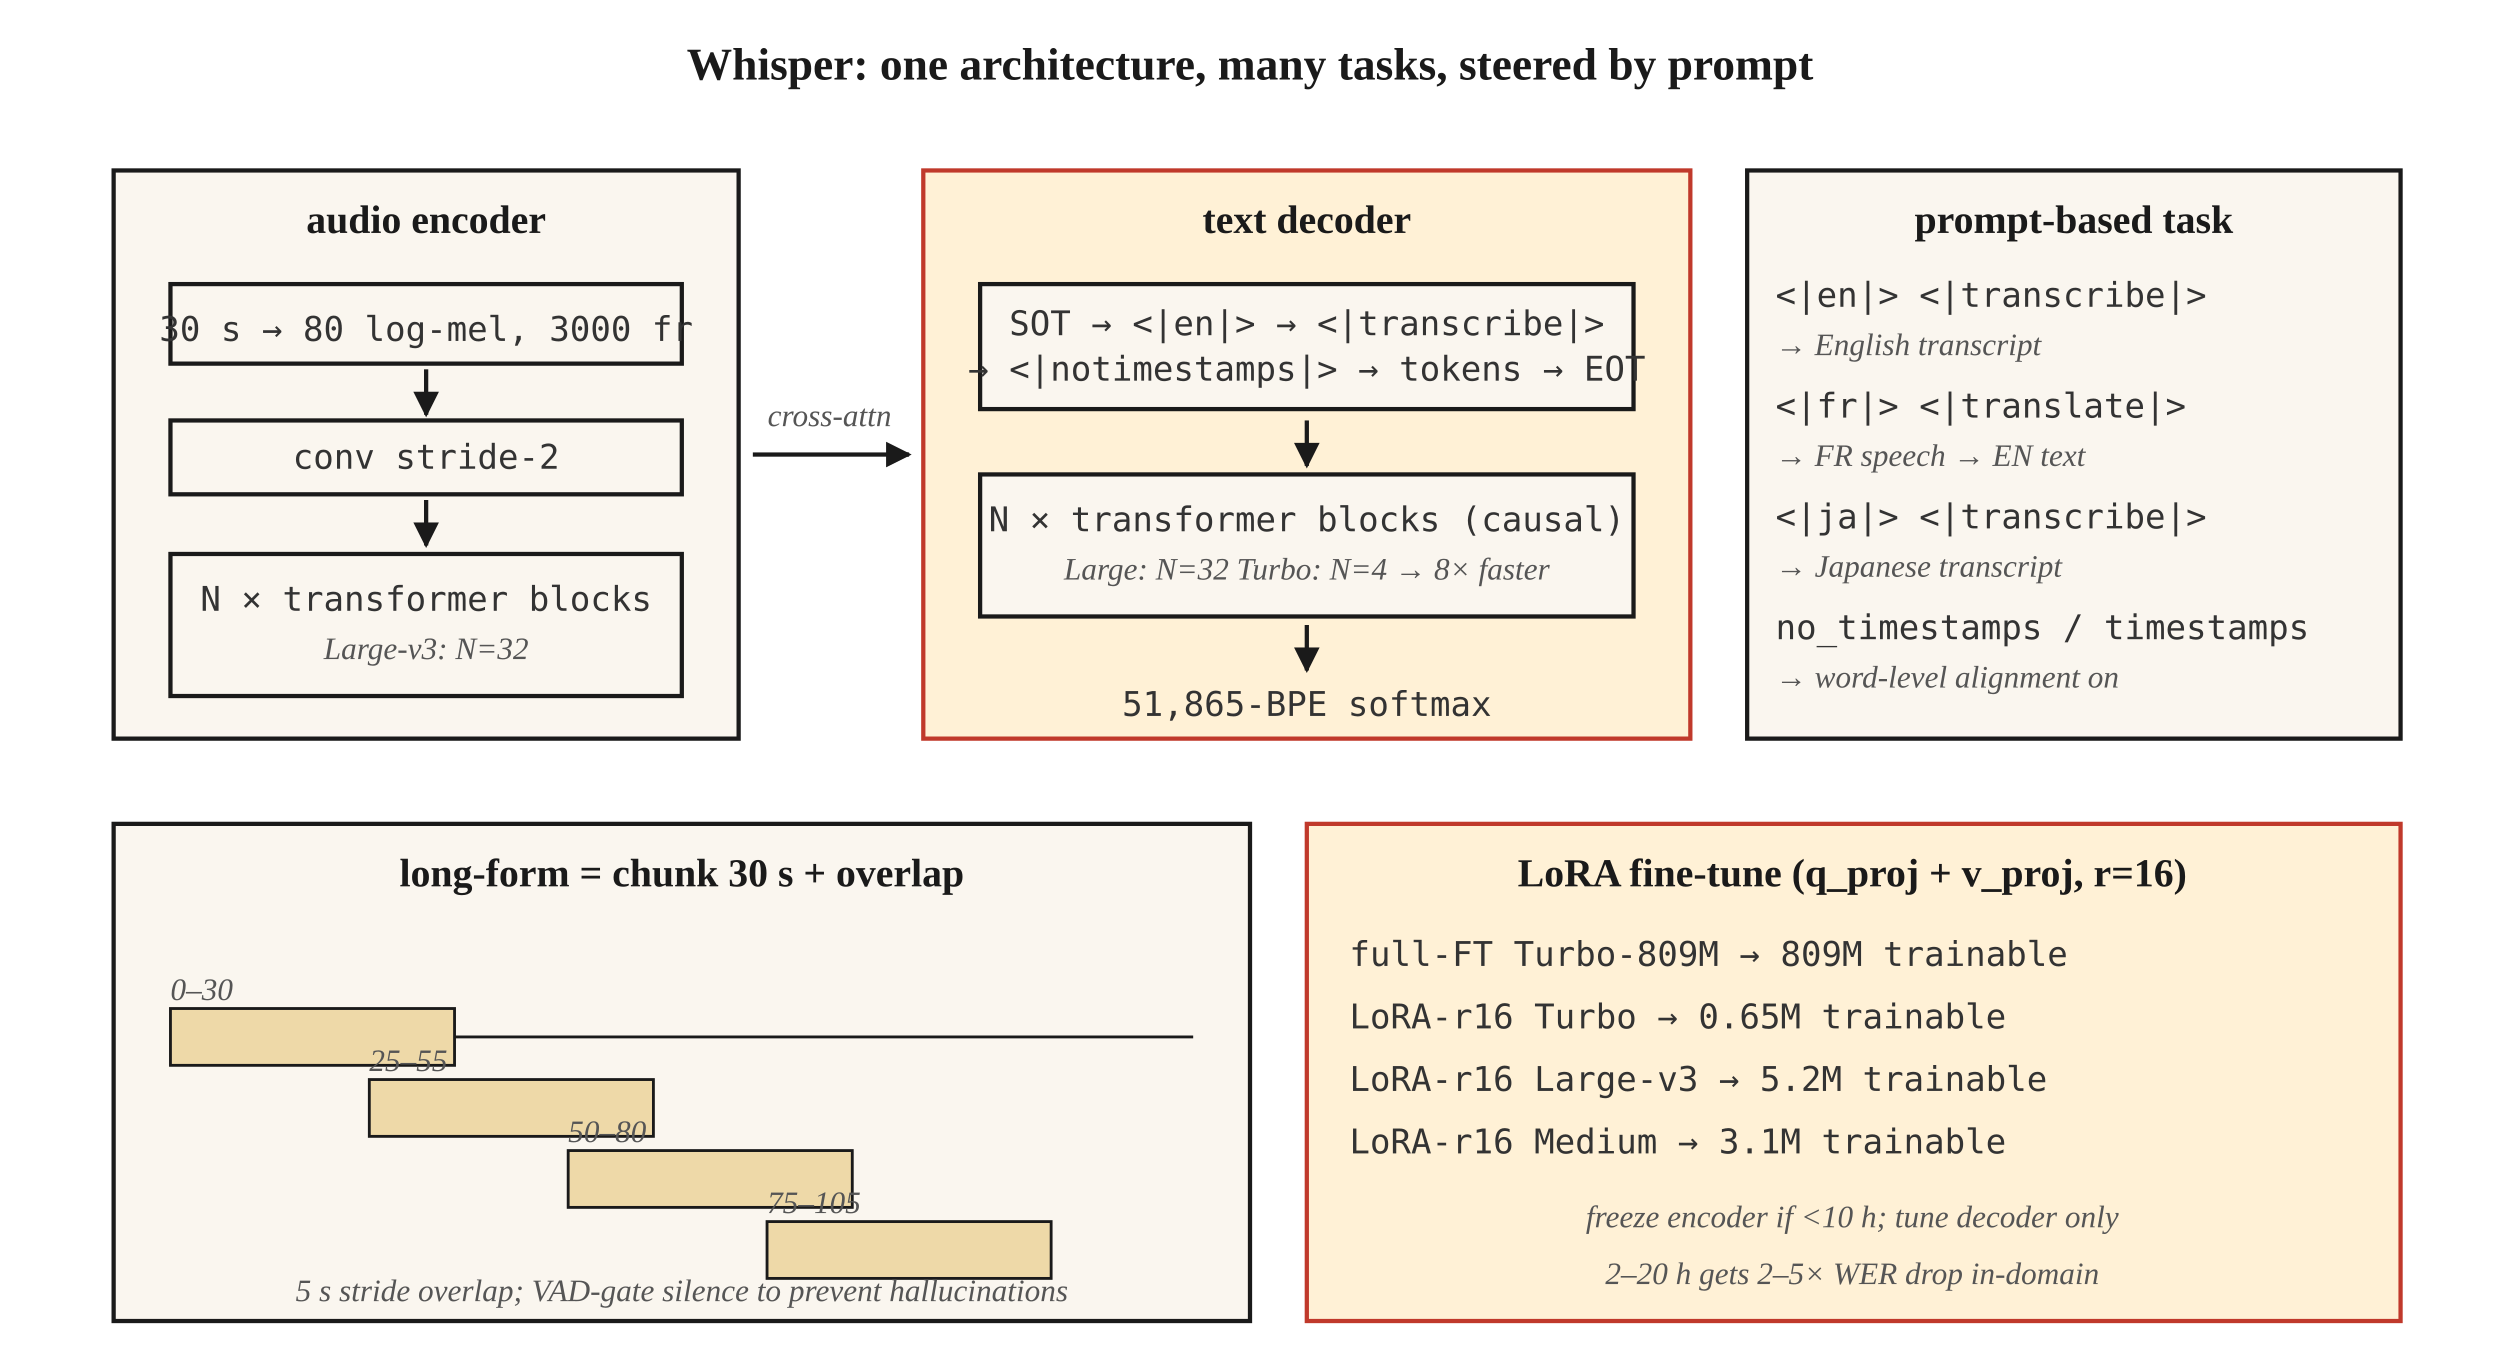
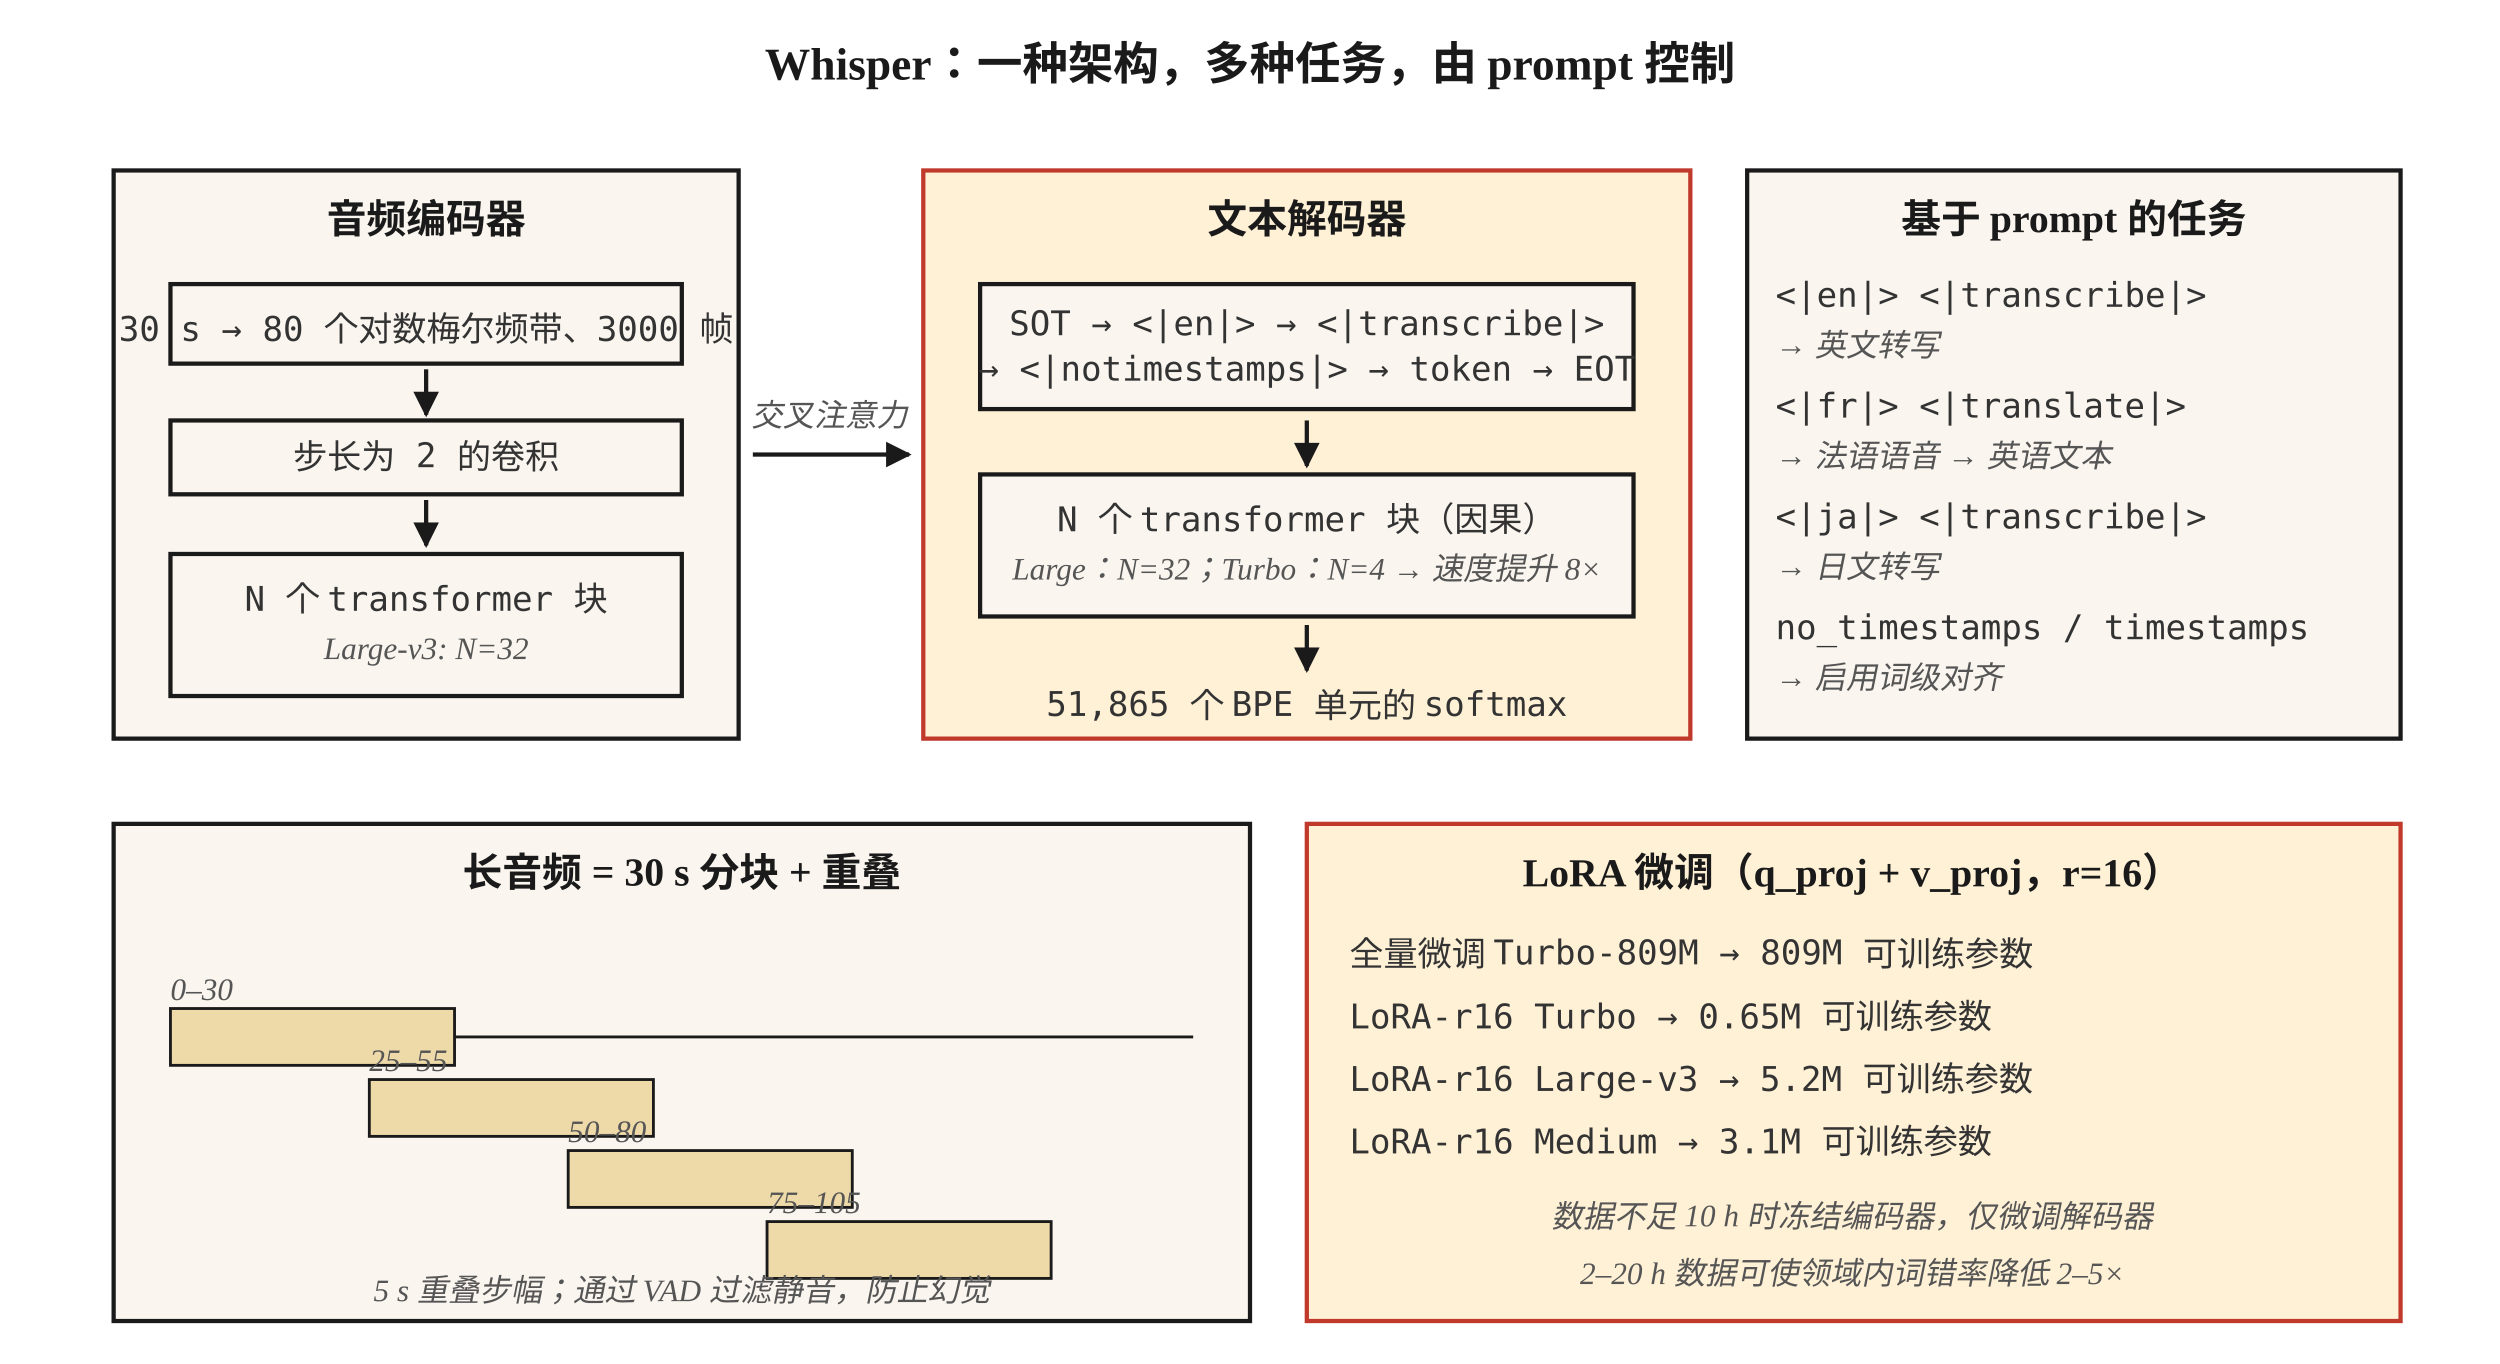
<svg xmlns="http://www.w3.org/2000/svg" viewBox="0 0 880 480" font-family="Georgia, 'Times New Roman', serif">
  <defs>
    <marker id="arrow" viewBox="0 0 10 10" refX="9" refY="5" markerWidth="6" markerHeight="6" orient="auto">
      <path d="M0,0 L10,5 L0,10 z" fill="#1a1a1a" />
    </marker>
    <style>
      .box { fill: #faf6ef; stroke: #1a1a1a; stroke-width: 1.5; }
      .hot { fill: #fff1d6; stroke: #c0392b; stroke-width: 1.5; }
      .label { font-size: 14px; font-weight: 600; fill: #1a1a1a; }
      .content { font-size: 12px; fill: #333; font-family: 'Menlo', monospace; }
      .caption { font-size: 11px; fill: #555; font-style: italic; }
      .title { font-size: 16px; font-weight: 700; fill: #1a1a1a; }
    </style>
  </defs>
-   <text x="440" y="28" text-anchor="middle" class="title">Whisper: one architecture, many tasks, steered by prompt</text>
+   <text x="440" y="28" text-anchor="middle" class="title">Whisper：一种架构，多种任务，由 prompt 控制</text>
  <rect x="40" y="60" width="220" height="200" class="box" />
-   <text x="150" y="82" text-anchor="middle" class="label">audio encoder</text>
+   <text x="150" y="82" text-anchor="middle" class="label">音频编码器</text>
  <rect x="60" y="100" width="180" height="28" class="box" />
-   <text x="150" y="120" text-anchor="middle" class="content">30 s → 80 log-mel, 3000 fr</text>
+   <text x="150" y="120" text-anchor="middle" class="content">30 s → 80 个对数梅尔频带、3000 帧</text>
  <line x1="150" y1="130" x2="150" y2="146" stroke="#1a1a1a" stroke-width="1.5" marker-end="url(#arrow)" />
  <rect x="60" y="148" width="180" height="26" class="box" />
-   <text x="150" y="165" text-anchor="middle" class="content">conv stride-2</text>
+   <text x="150" y="165" text-anchor="middle" class="content">步长为 2 的卷积</text>
  <line x1="150" y1="176" x2="150" y2="192" stroke="#1a1a1a" stroke-width="1.5" marker-end="url(#arrow)" />
  <rect x="60" y="195" width="180" height="50" class="box" />
-   <text x="150" y="215" text-anchor="middle" class="content">N × transformer blocks</text>
+   <text x="150" y="215" text-anchor="middle" class="content">N 个 transformer 块</text>
  <text x="150" y="232" text-anchor="middle" class="caption">Large-v3: N=32</text>
  <line x1="265" y1="160" x2="320" y2="160" stroke="#1a1a1a" stroke-width="1.5" marker-end="url(#arrow)" />
-   <text x="292" y="150" text-anchor="middle" class="caption" font-size="10">cross-attn</text>
+   <text x="292" y="150" text-anchor="middle" class="caption" font-size="10">交叉注意力</text>
  <rect x="325" y="60" width="270" height="200" class="hot" />
-   <text x="460" y="82" text-anchor="middle" class="label">text decoder</text>
+   <text x="460" y="82" text-anchor="middle" class="label">文本解码器</text>
  <rect x="345" y="100" width="230" height="44" class="box" />
  <text x="460" y="118" text-anchor="middle" class="content">SOT → &lt;|en|&gt; → &lt;|transcribe|&gt;</text>
-   <text x="460" y="134" text-anchor="middle" class="content">→ &lt;|notimestamps|&gt; → tokens → EOT</text>
+   <text x="460" y="134" text-anchor="middle" class="content">→ &lt;|notimestamps|&gt; → token → EOT</text>
  <line x1="460" y1="148" x2="460" y2="164" stroke="#1a1a1a" stroke-width="1.5" marker-end="url(#arrow)" />
  <rect x="345" y="167" width="230" height="50" class="box" />
-   <text x="460" y="187" text-anchor="middle" class="content">N × transformer blocks (causal)</text>
-   <text x="460" y="204" text-anchor="middle" class="caption">Large: N=32   Turbo: N=4 → 8× faster</text>
+   <text x="460" y="187" text-anchor="middle" class="content">N 个 transformer 块（因果）</text>
+   <text x="460" y="204" text-anchor="middle" class="caption">Large：N=32；Turbo：N=4 → 速度提升 8×</text>
  <line x1="460" y1="220" x2="460" y2="236" stroke="#1a1a1a" stroke-width="1.5" marker-end="url(#arrow)" />
-   <text x="460" y="252" text-anchor="middle" class="content">51,865-BPE softmax</text>
+   <text x="460" y="252" text-anchor="middle" class="content">51,865 个 BPE 单元的 softmax</text>
  <rect x="615" y="60" width="230" height="200" class="box" />
-   <text x="730" y="82" text-anchor="middle" class="label">prompt-based task</text>
+   <text x="730" y="82" text-anchor="middle" class="label">基于 prompt 的任务</text>
  <text x="625" y="108" class="content">&lt;|en|&gt;   &lt;|transcribe|&gt;</text>
-   <text x="625" y="125" class="caption">→ English transcript</text>
+   <text x="625" y="125" class="caption">→ 英文转写</text>
  <text x="625" y="147" class="content">&lt;|fr|&gt;   &lt;|translate|&gt;</text>
-   <text x="625" y="164" class="caption">→ FR speech → EN text</text>
+   <text x="625" y="164" class="caption">→ 法语语音 → 英语文本</text>
  <text x="625" y="186" class="content">&lt;|ja|&gt;   &lt;|transcribe|&gt;</text>
-   <text x="625" y="203" class="caption">→ Japanese transcript</text>
+   <text x="625" y="203" class="caption">→ 日文转写</text>
  <text x="625" y="225" class="content">no_timestamps / timestamps</text>
-   <text x="625" y="242" class="caption">→ word-level alignment on</text>
+   <text x="625" y="242" class="caption">→ 启用词级对齐</text>
  <rect x="40" y="290" width="400" height="175" class="box" />
-   <text x="240" y="312" text-anchor="middle" class="label">long-form = chunk 30 s + overlap</text>
+   <text x="240" y="312" text-anchor="middle" class="label">长音频 = 30 s 分块 + 重叠</text>
  <line x1="60" y1="365" x2="420" y2="365" stroke="#1a1a1a" stroke-width="1" />
  <rect x="60" y="355" width="100" height="20" fill="#eed9a8" stroke="#1a1a1a" />
  <rect x="130" y="380" width="100" height="20" fill="#eed9a8" stroke="#1a1a1a" />
  <rect x="200" y="405" width="100" height="20" fill="#eed9a8" stroke="#1a1a1a" />
  <rect x="270" y="430" width="100" height="20" fill="#eed9a8" stroke="#1a1a1a" />
  <text x="60" y="352" class="caption" font-size="10">0–30</text>
  <text x="130" y="377" class="caption" font-size="10">25–55</text>
  <text x="200" y="402" class="caption" font-size="10">50–80</text>
  <text x="270" y="427" class="caption" font-size="10">75–105</text>
-   <text x="240" y="458" text-anchor="middle" class="caption">5 s stride overlap; VAD-gate silence to prevent hallucinations</text>
+   <text x="240" y="458" text-anchor="middle" class="caption">5 s 重叠步幅；通过 VAD 过滤静音，防止幻觉</text>
  <rect x="460" y="290" width="385" height="175" class="hot" />
-   <text x="652" y="312" text-anchor="middle" class="label">LoRA fine-tune (q_proj + v_proj, r=16)</text>
-   <text x="475" y="340" class="content">full-FT  Turbo-809M → 809M trainable</text>
-   <text x="475" y="362" class="content">LoRA-r16 Turbo      → 0.65M trainable</text>
-   <text x="475" y="384" class="content">LoRA-r16 Large-v3   → 5.2M trainable</text>
-   <text x="475" y="406" class="content">LoRA-r16 Medium     → 3.1M trainable</text>
-   <text x="652" y="432" text-anchor="middle" class="caption">freeze encoder if &lt;10 h; tune decoder only</text>
-   <text x="652" y="452" text-anchor="middle" class="caption">2–20 h gets 2–5× WER drop in-domain</text>
+   <text x="652" y="312" text-anchor="middle" class="label">LoRA 微调（q_proj + v_proj，r=16）</text>
+   <text x="475" y="340" class="content">全量微调 Turbo-809M → 809M 可训练参数</text>
+   <text x="475" y="362" class="content">LoRA-r16 Turbo → 0.65M 可训练参数</text>
+   <text x="475" y="384" class="content">LoRA-r16 Large-v3 → 5.2M 可训练参数</text>
+   <text x="475" y="406" class="content">LoRA-r16 Medium → 3.1M 可训练参数</text>
+   <text x="652" y="432" text-anchor="middle" class="caption">数据不足 10 h 时冻结编码器，仅微调解码器</text>
+   <text x="652" y="452" text-anchor="middle" class="caption">2–20 h 数据可使领域内词错率降低 2–5×</text>
</svg>
